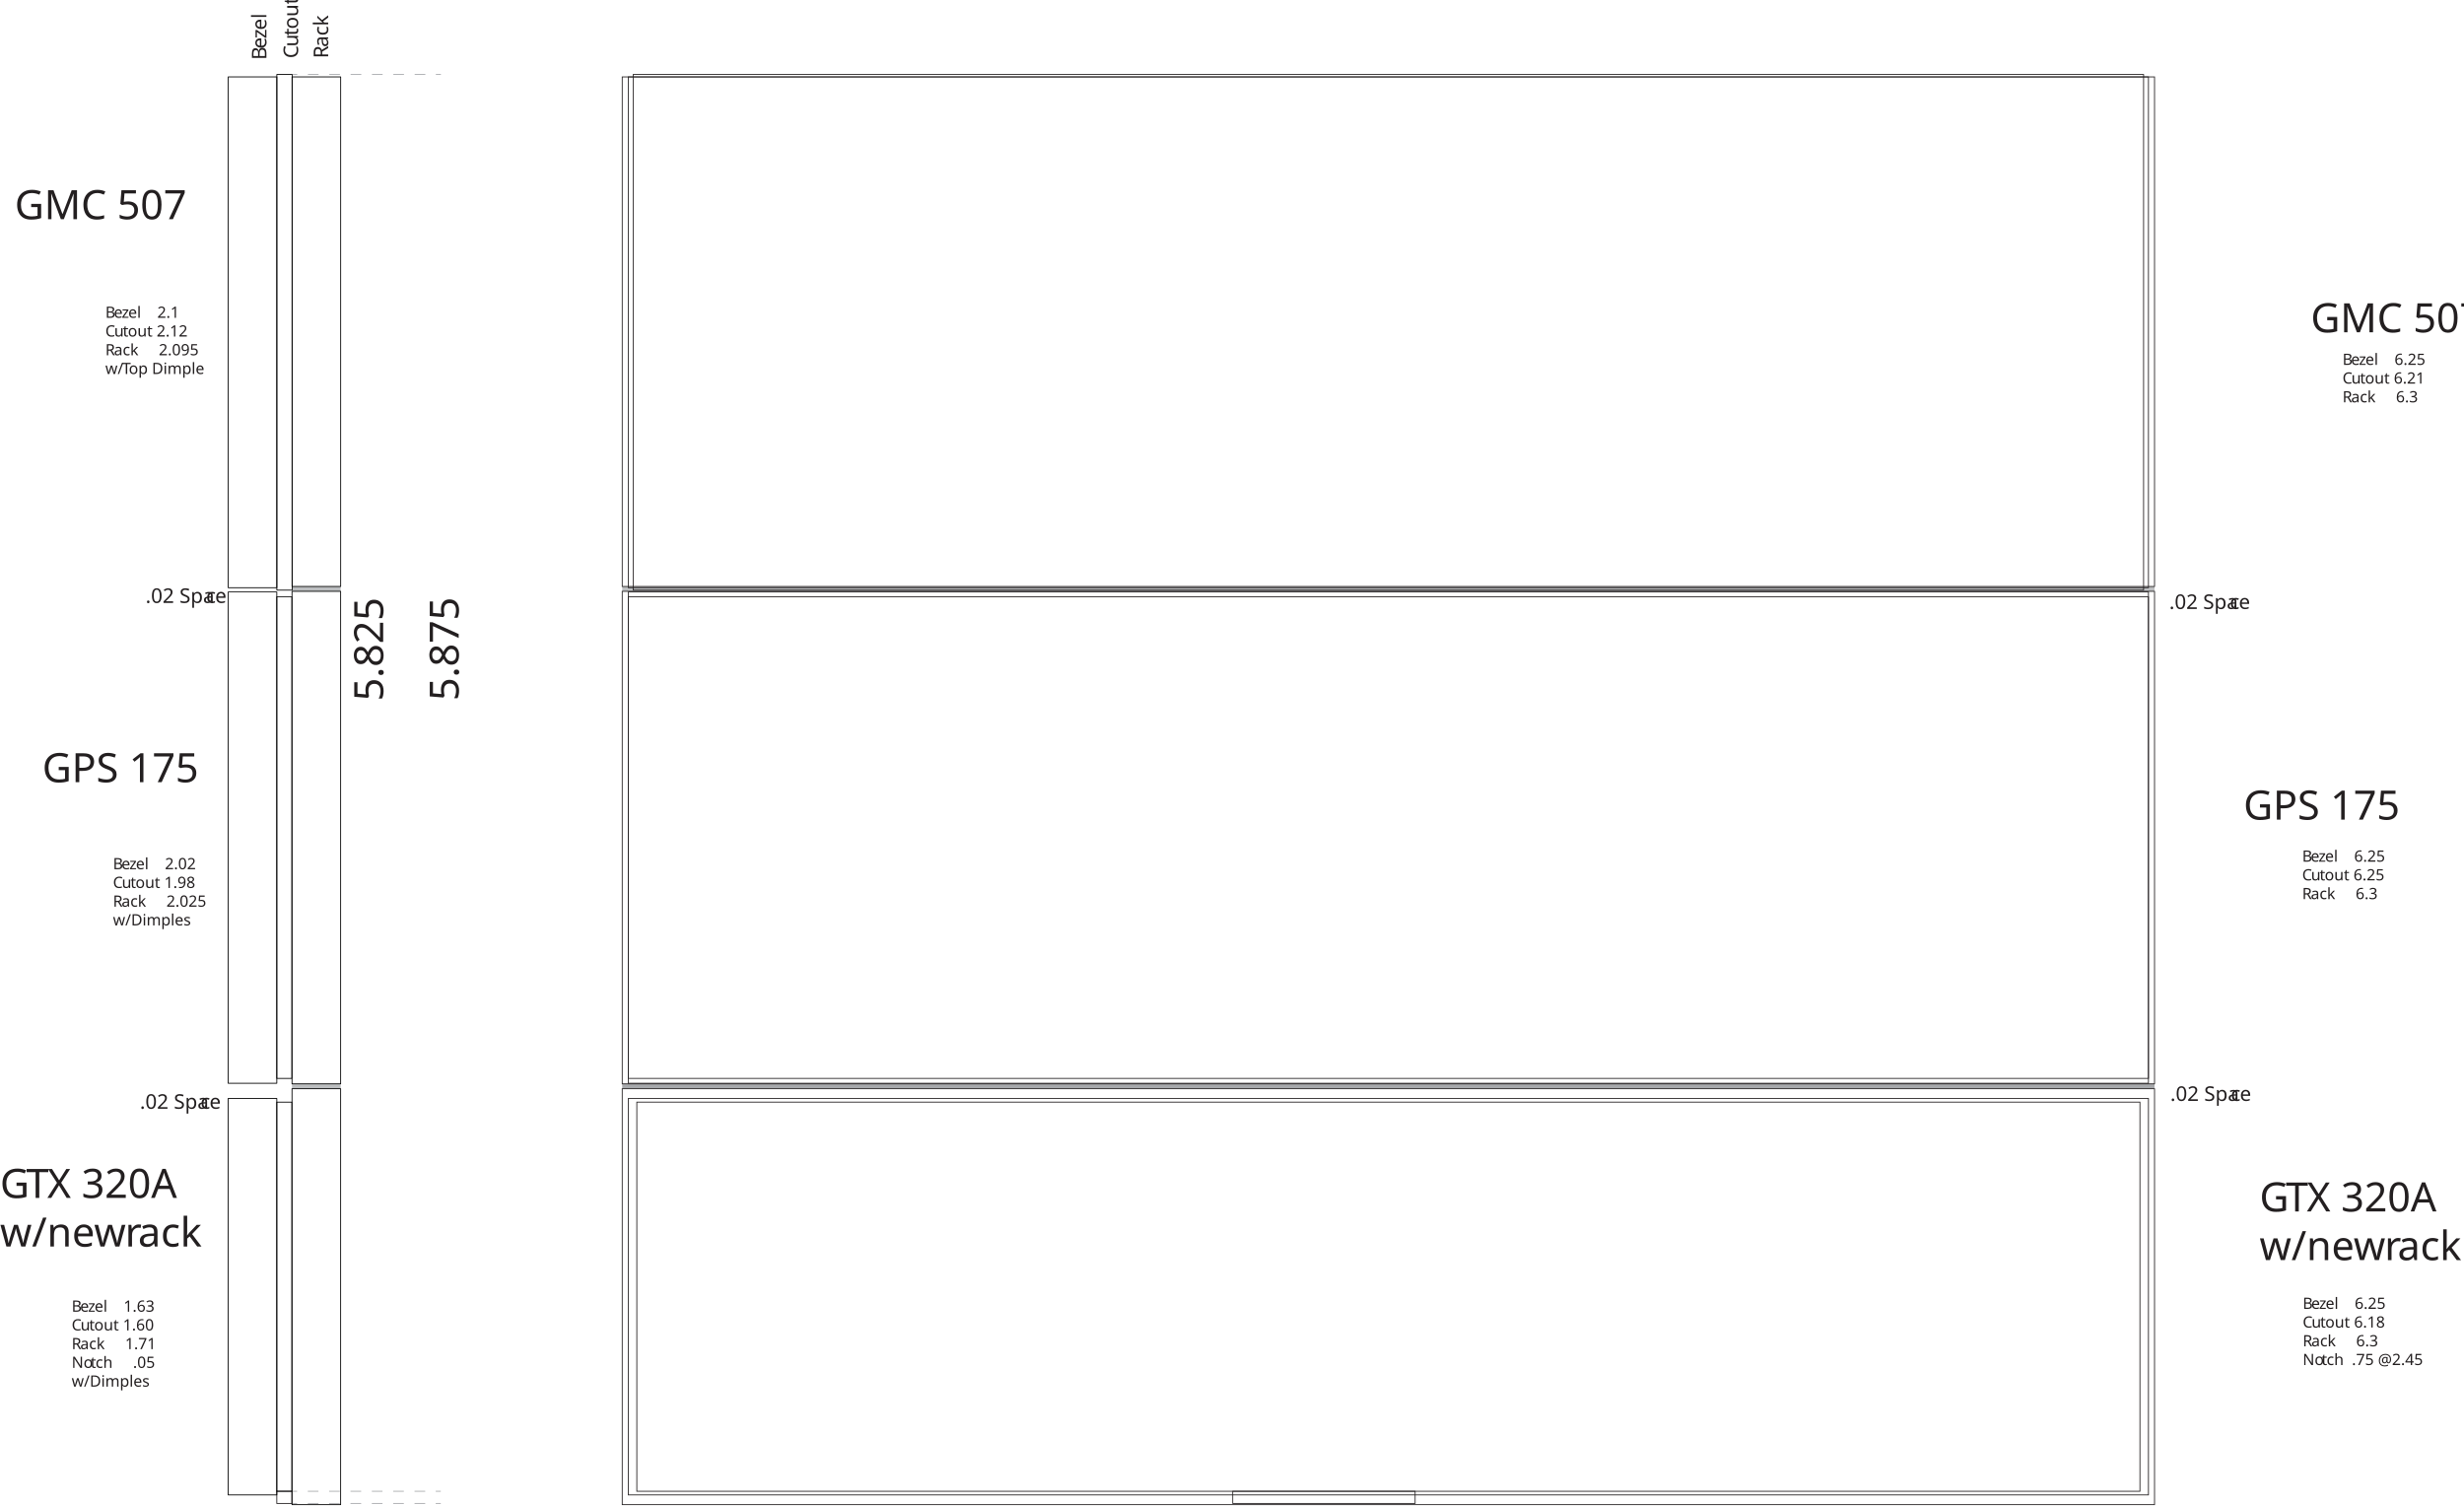
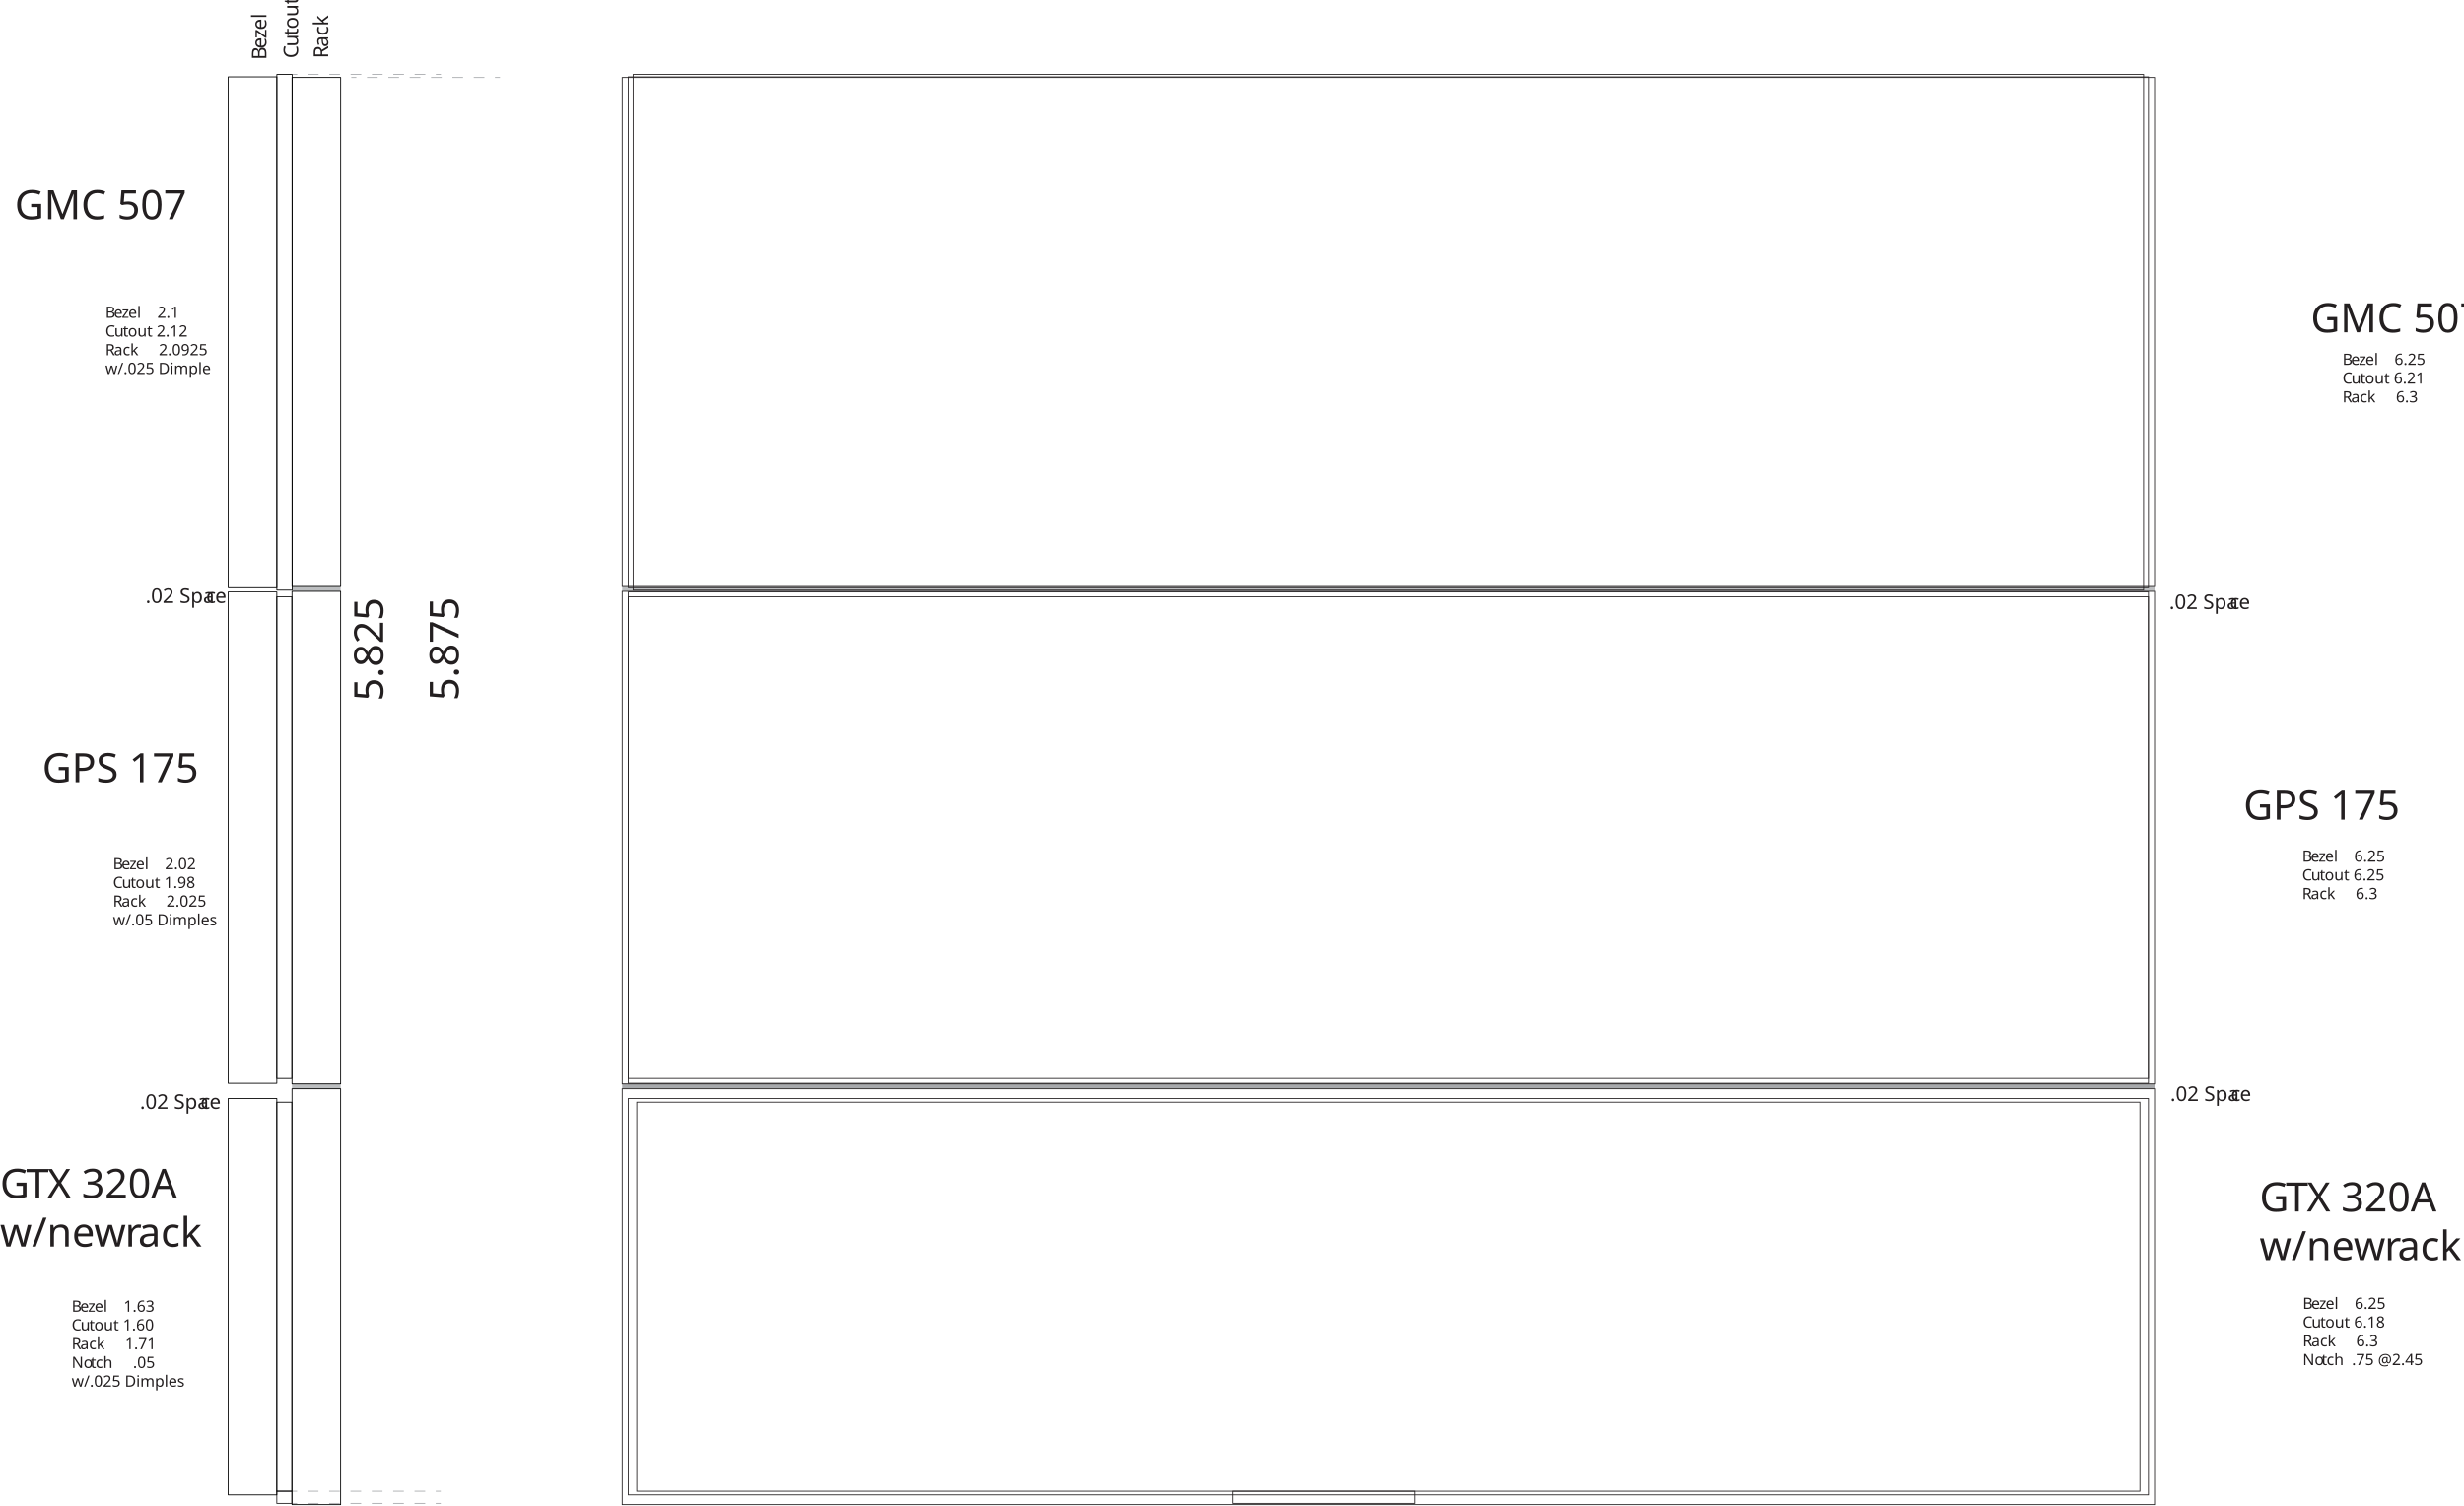
<svg xmlns="http://www.w3.org/2000/svg" viewBox="0 0 729.4 445.53">
  <defs>
    <style>
      .cls-1 {
        letter-spacing: .01em;
      }

      .cls-2 {
        font-size: 4.62px;
      }

      .cls-2, .cls-3, .cls-4 {
        fill: #231f20;
        font-family: MyriadPro-Regular, 'Myriad Pro';
      }

      .cls-5 {
        letter-spacing: .01em;
      }

      .cls-6 {
        stroke-dasharray: 0 0 3.16 3.16;
      }

      .cls-6, .cls-7, .cls-8, .cls-9, .cls-10 {
        fill: none;
        stroke-width: .25px;
      }

      .cls-6, .cls-7, .cls-9 {
        stroke: #a7a9ac;
      }

      .cls-6, .cls-7, .cls-9, .cls-10 {
        stroke-miterlimit: 10;
      }

      .cls-11 {
        letter-spacing: 0em;
      }

      .cls-12 {
        letter-spacing: 0em;
      }

      .cls-13 {
        letter-spacing: 0em;
      }

      .cls-14 {
        letter-spacing: .02em;
      }

      .cls-15 {
        letter-spacing: -.01em;
      }

      .cls-16 {
        letter-spacing: -.01em;
      }

      .cls-17 {
        letter-spacing: 0em;
      }

      .cls-18 {
        letter-spacing: 0em;
      }

      .cls-19 {
        letter-spacing: 0em;
      }

      .cls-20 {
        letter-spacing: 0em;
      }

      .cls-21 {
        letter-spacing: 0em;
      }

      .cls-22 {
        letter-spacing: 0em;
      }

      .cls-7 {
        stroke-dasharray: 0 3;
      }

      .cls-8 {
        stroke: #000;
        stroke-linecap: round;
        stroke-linejoin: round;
      }

      .cls-23 {
        letter-spacing: 0em;
      }

      .cls-3 {
        font-size: 6px;
      }

      .cls-4 {
        font-size: 12px;
      }

      .cls-24 {
-         letter-spacing: -.07em;
+         fill: #bcbec0;
+       }
+ 
+       .cls-24, .cls-25 {
+         stroke-width: 0px;
      }

      .cls-25 {
-         fill: #bcbec0;
-       }
- 
-       .cls-25, .cls-26 {
-         stroke-width: 0px;
+         fill: #a7a9ac;
      }

      .cls-26 {
-         fill: #a7a9ac;
-       }
- 
-       .cls-27 {
        letter-spacing: 0em;
      }

      .cls-10 {
        stroke: #231f20;
      }
    </style>
  </defs>
  <g id="Spacing_Text_etc" data-name="Spacing, Text, etc">
    <text class="cls-3" transform="translate(78.86 17.71) rotate(-90)">
      <tspan class="cls-11" x="0" y="0">B</tspan>
      <tspan x="3.28" y="0">e</tspan>
      <tspan class="cls-20" x="6.28" y="0">z</tspan>
      <tspan x="8.81" y="0">el</tspan>
    </text>
    <text class="cls-3" transform="translate(88.23 17.25) rotate(-90)">
      <tspan class="cls-16" x="0" y="0">C</tspan>
      <tspan x="3.41" y="0">u</tspan>
      <tspan class="cls-13" x="6.71" y="0">t</tspan>
      <tspan x="8.66" y="0">out</tspan>
    </text>
    <text class="cls-3" transform="translate(97.15 17.25) rotate(-90)">
      <tspan class="cls-5" x="0" y="0">R</tspan>
      <tspan x="3.3" y="0">ack</tspan>
    </text>
    <text class="cls-4" transform="translate(684.02 98.37)">
      <tspan x="0" y="0">GMC 507</tspan>
    </text>
    <text class="cls-4" transform="translate(664.11 242.62)">
      <tspan x="0" y="0">GPS 175</tspan>
    </text>
    <text class="cls-4" transform="translate(0 354.61)">
      <tspan x="0" y="0">G</tspan>
      <tspan class="cls-14" x="7.75" y="0">T</tspan>
      <tspan class="cls-21" x="13.98" y="0">X 320A</tspan>
      <tspan x="0" y="14.4">w/new </tspan>
-       <tspan class="cls-27" x="37" y="14.4">r</tspan>
+       <tspan class="cls-26" x="37" y="14.4">r</tspan>
      <tspan x="40.86" y="14.4">ack</tspan>
    </text>
    <text class="cls-3" transform="translate(642.13 180.27)">
      <tspan x="0" y="0">.02 Spa</tspan>
      <tspan class="cls-19" x="17.93" y="0">c</tspan>
      <tspan x="20.59" y="0">e</tspan>
    </text>
-     <rect id="GMC507_to_GPS175_Space" data-name="GMC507 to GPS175 Space" class="cls-25" x="184.19" y="173.61" width="453.6" height="1.44" />
+     <rect id="GMC507_to_GPS175_Space" data-name="GMC507 to GPS175 Space" class="cls-24" x="184.19" y="173.61" width="453.6" height="1.44" />
    <text class="cls-4" transform="translate(4.34 64.88)">
      <tspan x="0" y="0">GMC 507</tspan>
    </text>
    <text class="cls-2" transform="translate(31.18 94.08)">
      <tspan class="cls-12" x="0" y="0">B</tspan>
      <tspan x="2.52" y="0">e</tspan>
      <tspan class="cls-23" x="4.84" y="0">z</tspan>
      <tspan x="6.78" y="0" xml:space="preserve">el    2.1</tspan>
      <tspan class="cls-15" x="0" y="5.54">C</tspan>
      <tspan class="cls-22" x="2.62" y="5.54">u</tspan>
      <tspan class="cls-17" x="5.17" y="5.54">t</tspan>
      <tspan x="6.67" y="5.54">out 2.12</tspan>
      <tspan class="cls-1" x="0" y="11.09">R</tspan>
-       <tspan class="cls-18" x="2.54" y="11.09" xml:space="preserve">ack     2.095</tspan>
-       <tspan x="0" y="16.63">w/</tspan>
-       <tspan class="cls-24" x="4.98" y="16.63">T</tspan>
-       <tspan x="6.95" y="16.63">op Dimple</tspan>
+       <tspan class="cls-18" x="2.54" y="11.09" xml:space="preserve">ack     2.0925</tspan>
+       <tspan x="0" y="16.63">w/.025 Dimple</tspan>
    </text>
    <text class="cls-2" transform="translate(693.43 108.01)">
      <tspan class="cls-12" x="0" y="0">B</tspan>
      <tspan x="2.52" y="0">e</tspan>
      <tspan class="cls-23" x="4.84" y="0">z</tspan>
      <tspan x="6.78" y="0" xml:space="preserve">el    6.25</tspan>
      <tspan class="cls-15" x="0" y="5.54">C</tspan>
      <tspan class="cls-22" x="2.62" y="5.54">u</tspan>
      <tspan class="cls-17" x="5.17" y="5.54">t</tspan>
      <tspan x="6.67" y="5.54">out 6.21</tspan>
      <tspan class="cls-1" x="0" y="11.09">R</tspan>
      <tspan class="cls-18" x="2.54" y="11.09" xml:space="preserve">ack     6.3</tspan>
    </text>
    <text class="cls-2" transform="translate(33.44 257.31)">
      <tspan class="cls-12" x="0" y="0">B</tspan>
      <tspan x="2.52" y="0">e</tspan>
      <tspan class="cls-23" x="4.84" y="0">z</tspan>
      <tspan x="6.78" y="0" xml:space="preserve">el    2.02</tspan>
      <tspan class="cls-15" x="0" y="5.54">C</tspan>
      <tspan class="cls-22" x="2.62" y="5.54">u</tspan>
      <tspan class="cls-17" x="5.17" y="5.54">t</tspan>
      <tspan x="6.67" y="5.54">out 1.98</tspan>
      <tspan class="cls-1" x="0" y="11.09">R</tspan>
      <tspan class="cls-18" x="2.54" y="11.09" xml:space="preserve">ack     2.025</tspan>
-       <tspan x="0" y="16.63">w/Dimples</tspan>
+       <tspan x="0" y="16.63">w/.05 Dimples</tspan>
    </text>
    <text class="cls-4" transform="translate(12.49 231.55)">
      <tspan x="0" y="0">GPS 175</tspan>
    </text>
    <text class="cls-2" transform="translate(21.21 388.29)">
      <tspan class="cls-12" x="0" y="0">B</tspan>
      <tspan x="2.52" y="0">e</tspan>
      <tspan class="cls-23" x="4.84" y="0">z</tspan>
      <tspan x="6.78" y="0" xml:space="preserve">el    1.63</tspan>
      <tspan class="cls-15" x="0" y="5.54">C</tspan>
      <tspan class="cls-22" x="2.62" y="5.54">u</tspan>
      <tspan class="cls-17" x="5.17" y="5.54">t</tspan>
      <tspan x="6.67" y="5.54">out 1.60</tspan>
      <tspan class="cls-1" x="0" y="11.09">R</tspan>
      <tspan class="cls-18" x="2.54" y="11.09" xml:space="preserve">ack     1.71</tspan>
      <tspan x="0" y="16.63">No</tspan>
      <tspan class="cls-17" x="5.58" y="16.63">t</tspan>
      <tspan x="7.08" y="16.63" xml:space="preserve">ch     .05</tspan>
-       <tspan x="0" y="22.18">w/Dimples</tspan>
+       <tspan x="0" y="22.18">w/.025 Dimples</tspan>
    </text>
    <text class="cls-3" transform="translate(43.08 178.48)">
      <tspan x="0" y="0">.02 Spa</tspan>
      <tspan class="cls-19" x="17.93" y="0">c</tspan>
      <tspan x="20.59" y="0">e</tspan>
    </text>
    <text class="cls-3" transform="translate(41.41 328.22)">
      <tspan x="0" y="0">.02 Spa</tspan>
      <tspan class="cls-19" x="17.93" y="0">c</tspan>
      <tspan x="20.59" y="0">e</tspan>
    </text>
-     <rect id="_.02_Space" data-name=".02 Space" class="cls-26" x="184.19" y="320.85" width="453.6" height="1.44" />
+     <rect id="_.02_Space" data-name=".02 Space" class="cls-25" x="184.19" y="320.85" width="453.6" height="1.44" />
    <text class="cls-4" transform="translate(668.87 358.62)">
      <tspan x="0" y="0">G</tspan>
      <tspan class="cls-14" x="7.75" y="0">T</tspan>
      <tspan class="cls-21" x="13.98" y="0">X 320A</tspan>
      <tspan x="0" y="14.4">w/new </tspan>
-       <tspan class="cls-27" x="37" y="14.4">r</tspan>
+       <tspan class="cls-26" x="37" y="14.4">r</tspan>
      <tspan x="40.86" y="14.4">ack</tspan>
    </text>
    <text class="cls-3" transform="translate(642.44 325.89)">
      <tspan x="0" y="0">.02 Spa</tspan>
      <tspan class="cls-19" x="17.93" y="0">c</tspan>
      <tspan x="20.59" y="0">e</tspan>
    </text>
    <text class="cls-2" transform="translate(681.49 255.07)">
      <tspan class="cls-12" x="0" y="0">B</tspan>
      <tspan x="2.52" y="0">e</tspan>
      <tspan class="cls-23" x="4.84" y="0">z</tspan>
      <tspan x="6.78" y="0" xml:space="preserve">el    6.25</tspan>
      <tspan class="cls-15" x="0" y="5.54">C</tspan>
      <tspan class="cls-22" x="2.62" y="5.54">u</tspan>
      <tspan class="cls-17" x="5.17" y="5.54">t</tspan>
      <tspan x="6.67" y="5.54">out 6.25</tspan>
      <tspan class="cls-1" x="0" y="11.09">R</tspan>
      <tspan class="cls-18" x="2.54" y="11.09" xml:space="preserve">ack     6.3</tspan>
    </text>
    <text class="cls-2" transform="translate(681.65 387.45)">
      <tspan class="cls-12" x="0" y="0">B</tspan>
      <tspan x="2.52" y="0">e</tspan>
      <tspan class="cls-23" x="4.84" y="0">z</tspan>
      <tspan x="6.78" y="0" xml:space="preserve">el    6.25</tspan>
      <tspan class="cls-15" x="0" y="5.54">C</tspan>
      <tspan class="cls-22" x="2.62" y="5.54">u</tspan>
      <tspan class="cls-17" x="5.17" y="5.54">t</tspan>
      <tspan x="6.67" y="5.54">out 6.18</tspan>
      <tspan class="cls-1" x="0" y="11.09">R</tspan>
      <tspan class="cls-18" x="2.54" y="11.09" xml:space="preserve">ack     6.3</tspan>
      <tspan x="0" y="16.63">No</tspan>
      <tspan class="cls-17" x="5.58" y="16.63">t</tspan>
      <tspan x="7.08" y="16.63" xml:space="preserve">ch  .75 @2.45</tspan>
    </text>
    <g>
      <line class="cls-9" x1="86.49" y1="22.05" x2="87.99" y2="22.05" />
      <line class="cls-6" x1="91.15" y1="22.05" x2="127.44" y2="22.05" />
      <line class="cls-9" x1="129.02" y1="22.05" x2="130.52" y2="22.05" />
    </g>
    <g>
      <line class="cls-9" x1="86.45" y1="441.45" x2="87.95" y2="441.45" />
      <line class="cls-6" x1="91.11" y1="441.45" x2="127.4" y2="441.45" />
      <line class="cls-9" x1="128.98" y1="441.45" x2="130.48" y2="441.45" />
    </g>
    <g>
      <line class="cls-9" x1="86.45" y1="445.05" x2="87.95" y2="445.05" />
      <line class="cls-6" x1="91.11" y1="445.05" x2="127.4" y2="445.05" />
      <line class="cls-9" x1="128.98" y1="445.05" x2="130.48" y2="445.05" />
    </g>
    <line class="cls-7" x1="117.81" y1="22.05" x2="117.81" y2="441.45" />
    <line class="cls-7" x1="126" y1="22.05" x2="126" y2="445.05" />
    <text class="cls-4" transform="translate(113.43 207.53) rotate(-90)">
      <tspan x="0" y="0">5.825</tspan>
    </text>
    <text class="cls-4" transform="translate(135.78 207.43) rotate(-90)">
      <tspan x="0" y="0">5.875</tspan>
    </text>
-     <rect id="GPS175-GTX320A_Spacing" data-name="GPS175-GTX320A Spacing" class="cls-25" x="86.44" y="320.85" width="14.4" height="1.44" />
-     <rect id="GMC507-GPS175_Spacing" data-name="GMC507-GPS175 Spacing" class="cls-25" x="86.45" y="173.61" width="14.4" height="1.44" />
+     <rect id="GPS175-GTX320A_Spacing" data-name="GPS175-GTX320A Spacing" class="cls-24" x="86.44" y="320.85" width="14.4" height="1.44" />
+     <rect id="GMC507-GPS175_Spacing" data-name="GMC507-GPS175 Spacing" class="cls-24" x="86.45" y="173.61" width="14.4" height="1.44" />
+     <g>
+       <line class="cls-9" x1="103.99" y1="22.95" x2="105.49" y2="22.95" />
+       <line class="cls-6" x1="108.64" y1="22.95" x2="144.94" y2="22.95" />
+       <line class="cls-9" x1="146.51" y1="22.95" x2="148.01" y2="22.95" />
+     </g>
  </g>
  <g id="GTX320A">
    <g id="GTX320A_Front" data-name="GTX320A Front">
      <rect id="GTX320A_Notch" data-name="GTX320A Notch" class="cls-10" x="364.91" y="441.45" width="54" height="3.6" />
      <rect id="GTX320A_Cutout" data-name="GTX320A Cutout" class="cls-10" x="188.51" y="326.25" width="444.96" height="115.2" />
      <rect id="GTX320A_Rack_w_Dimples" data-name="GTX320A Rack w/Dimples" class="cls-10" x="184.19" y="322.29" width="453.6" height="123.12" />
      <rect id="GTX320A_Bezel" data-name="GTX320A Bezel" class="cls-10" x="185.99" y="325.17" width="450" height="117.36" />
    </g>
    <g id="GTX320A_Side" data-name="GTX320A Side">
      <rect id="Notch" class="cls-10" x="81.94" y="441.45" width="4.46" height="3.6" />
      <rect class="cls-8" x="67.54" y="325.17" width="14.4" height="117.36" />
      <rect class="cls-8" x="81.94" y="326.25" width="4.46" height="115.2" />
      <rect class="cls-8" x="86.44" y="322.29" width="14.4" height="123.12" />
    </g>
  </g>
  <g id="GPS175">
    <g id="GPS175_Front" data-name="GPS175 Front">
      <rect id="GPS175_Cutout" data-name="GPS175 Cutout" class="cls-10" x="185.99" y="176.67" width="450" height="142.56" />
      <rect id="GPS175_Rack_w_Dimples" data-name="GPS175 Rack w/Dimples" class="cls-10" x="184.19" y="175.05" width="453.6" height="145.8" />
      <rect id="GPS175_Bezel" data-name="GPS175 Bezel" class="cls-10" x="185.99" y="175.23" width="450" height="145.44" />
    </g>
    <g id="GPS175_Side" data-name="GPS175 Side">
      <rect id="GPS175_Bezel-2" data-name="GPS175 Bezel" class="cls-8" x="67.54" y="175.23" width="14.4" height="145.44" />
      <rect id="GPS175_Cutout-2" data-name="GPS175 Cutout" class="cls-8" x="81.94" y="176.67" width="4.46" height="142.56" />
      <rect id="GPS175_Rack" data-name="GPS175 Rack" class="cls-8" x="86.44" y="175.05" width="14.4" height="145.8" />
    </g>
  </g>
  <g id="GMC507">
    <g id="GMC507_Front" data-name="GMC507 Front">
      <rect id="GMC507_Cutout" data-name="GMC507 Cutout" class="cls-10" x="187.43" y="22.05" width="447.12" height="152.64" />
-       <rect id="GMC507_Rack_w_Dimple" data-name="GMC507 Rack w/Dimple" class="cls-10" x="184.19" y="22.77" width="453.6" height="150.84" />
+       <rect id="GMC507_Rack" data-name="GMC507 Rack" class="cls-10" x="184.19" y="22.95" width="453.6" height="150.66" />
      <rect id="GMC507_Bezel" data-name="GMC507 Bezel" class="cls-10" x="185.99" y="22.77" width="450" height="151.2" />
    </g>
    <g id="GMC507_Side" data-name="GMC507 Side">
      <rect id="GMC507_Bezel-2" data-name="GMC507 Bezel" class="cls-8" x="67.55" y="22.77" width="14.4" height="151.2" />
      <rect id="GMC507_Cutout-2" data-name="GMC507 Cutout" class="cls-8" x="81.95" y="22.05" width="4.54" height="152.64" />
-       <rect id="GMC507_Rack" data-name="GMC507 Rack" class="cls-8" x="86.45" y="22.77" width="14.4" height="150.84" />
+       <rect id="GMC507_Rack-2" data-name="GMC507 Rack" class="cls-8" x="86.45" y="22.95" width="14.4" height="150.66" />
    </g>
  </g>
</svg>
